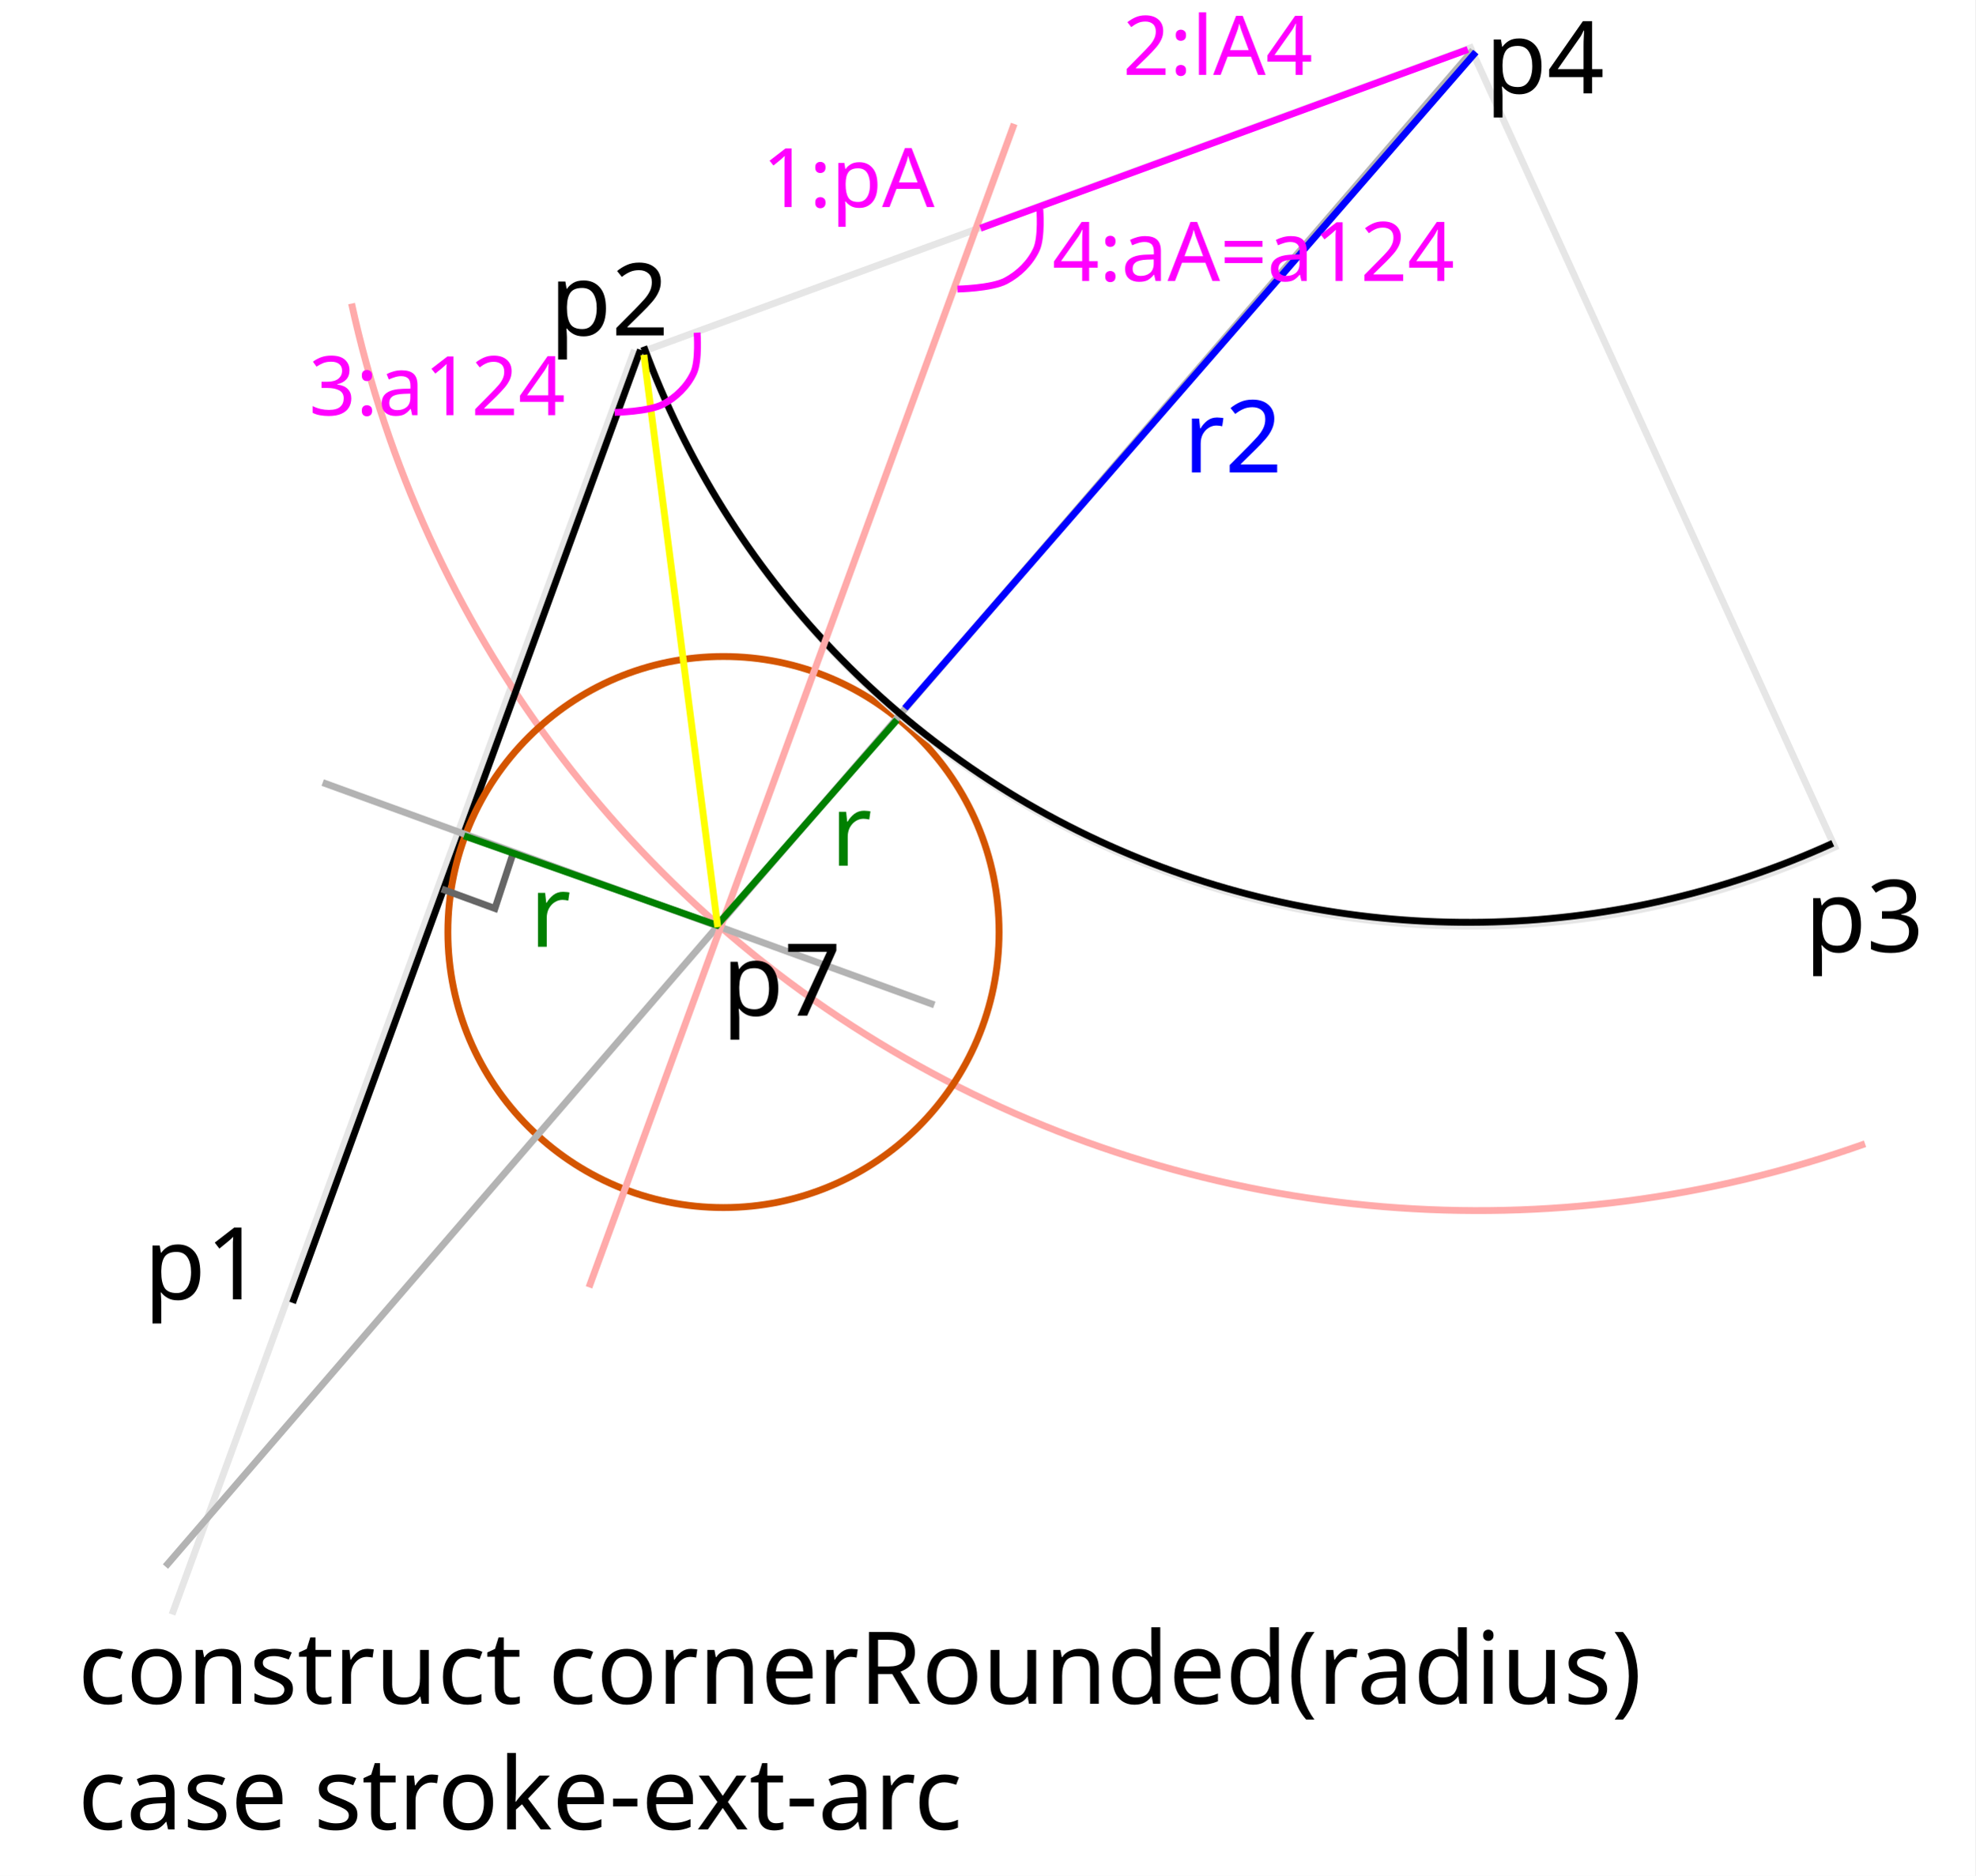
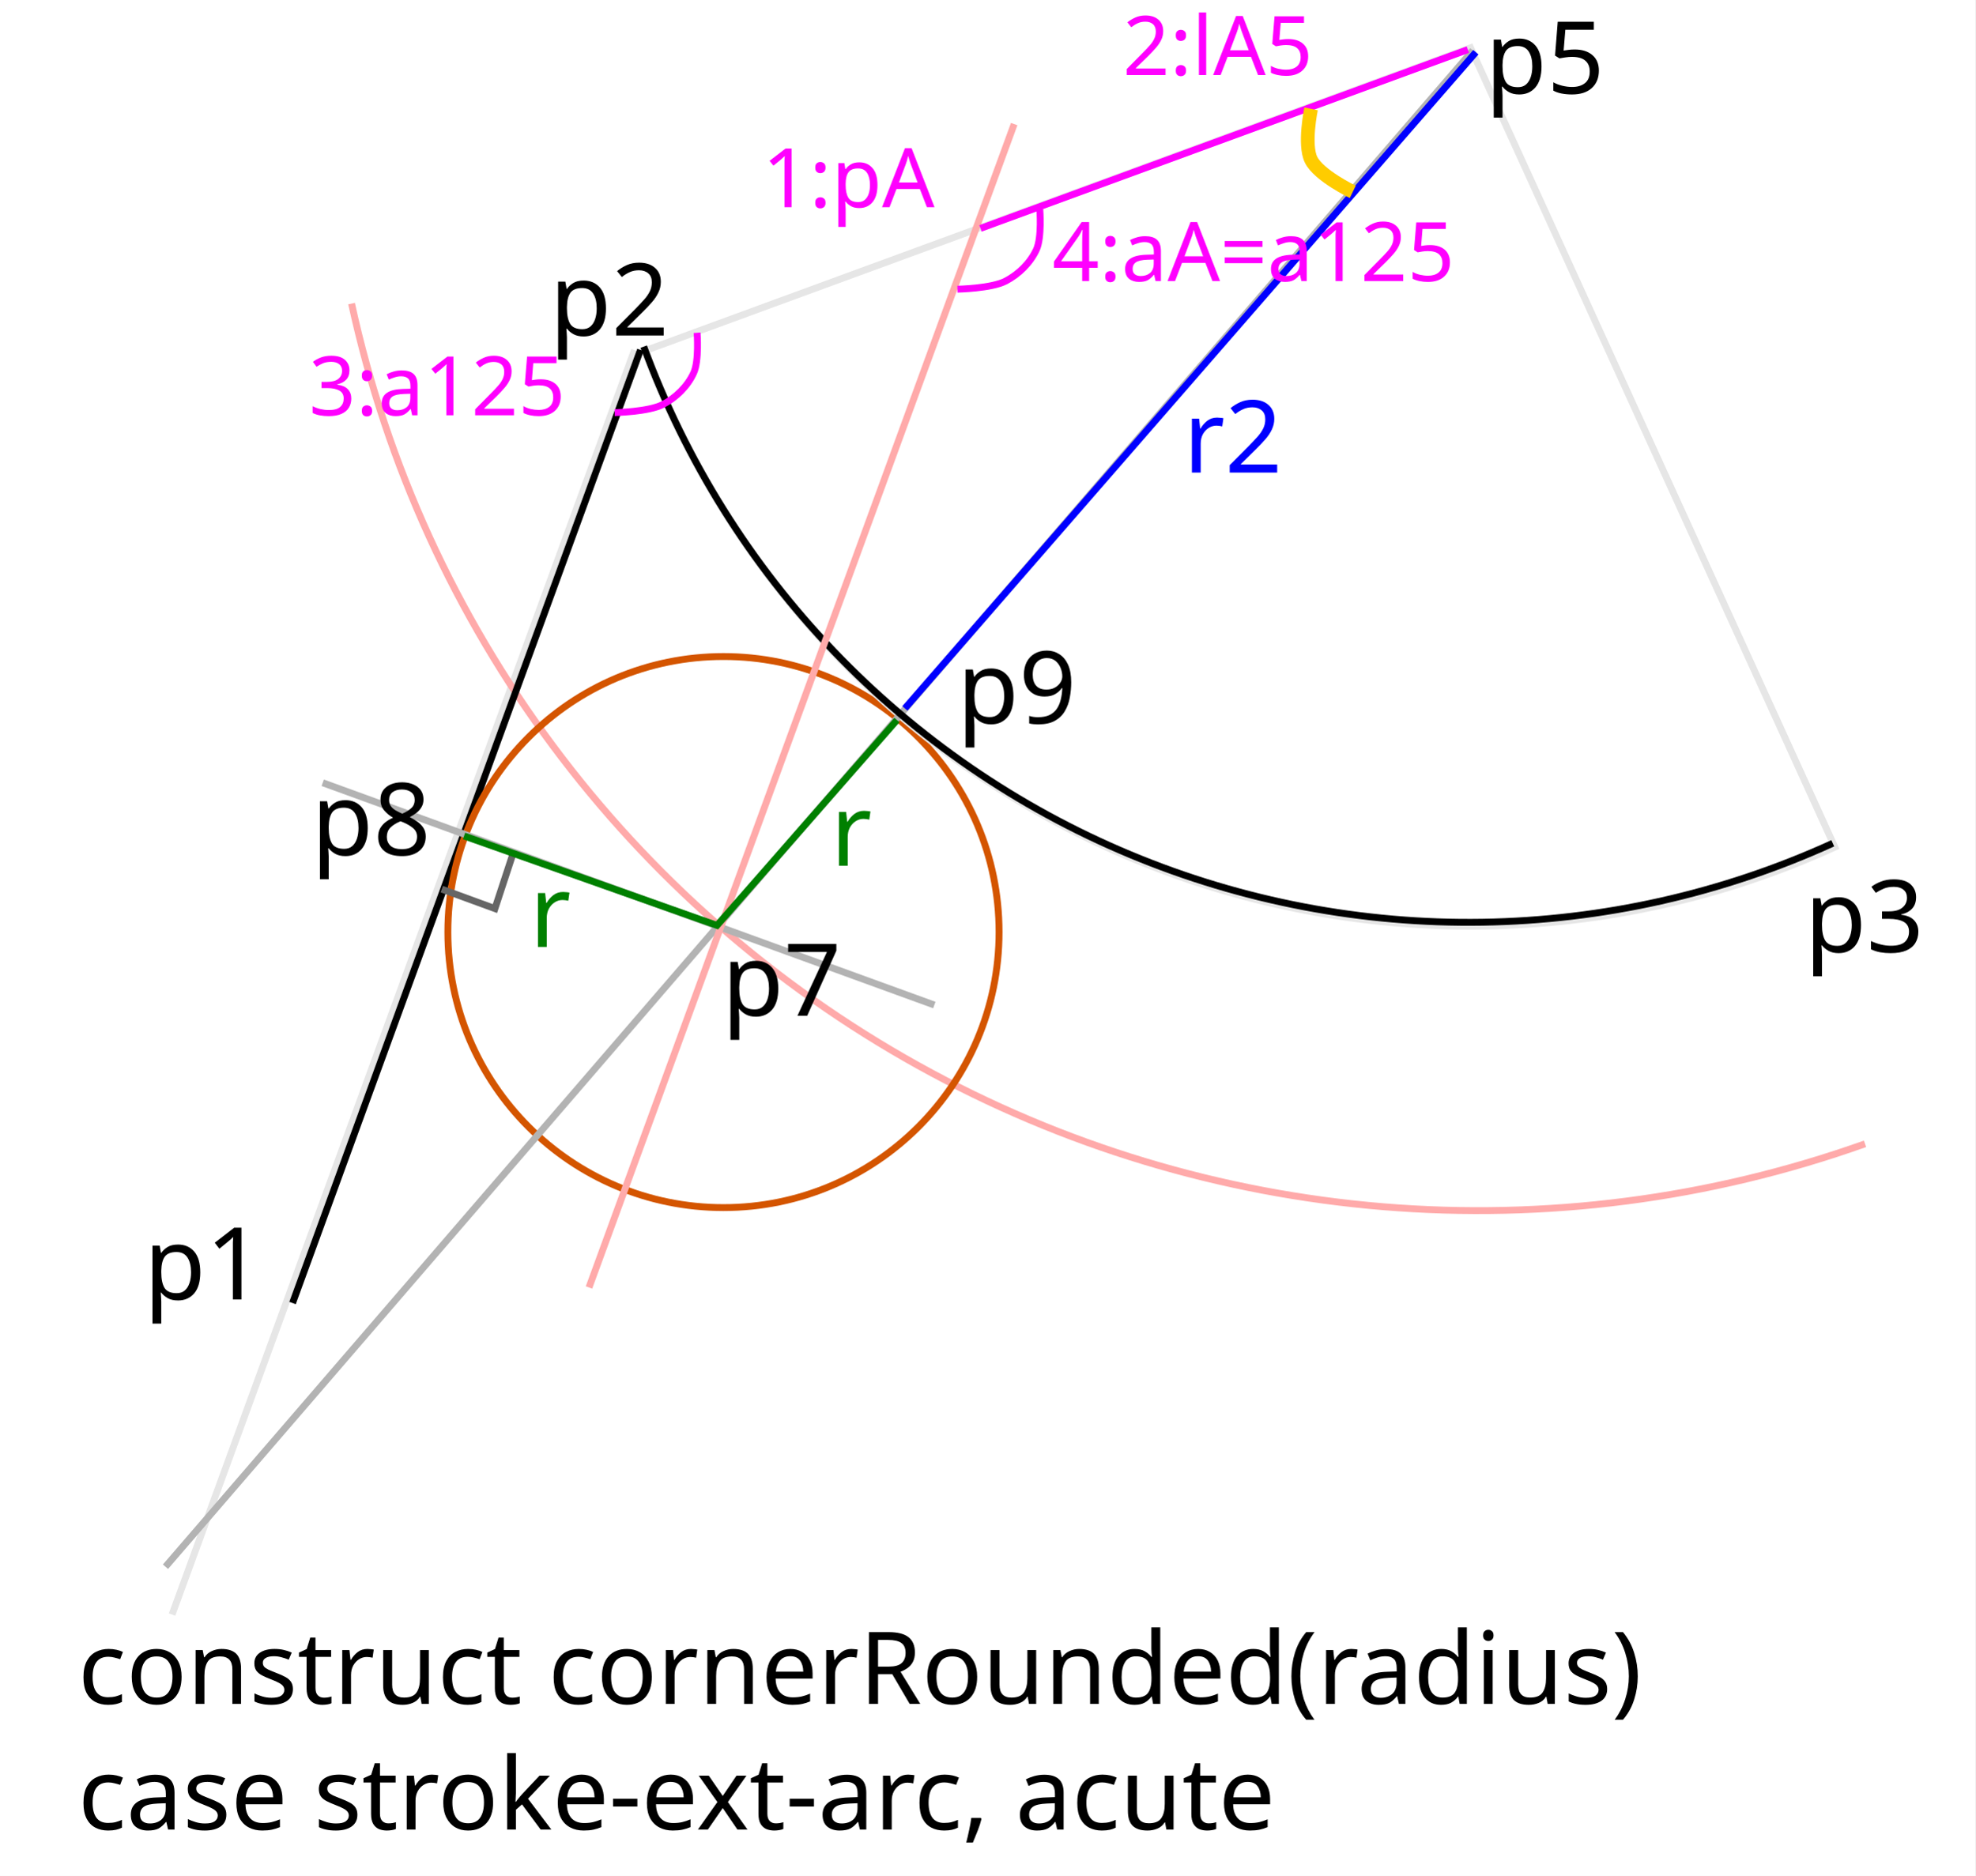
<svg xmlns="http://www.w3.org/2000/svg" width="288.04" height="273.622" viewBox="0 0 76.211 72.396">
  <defs>
+     <path id="o" d="M64.337 10503.036h33.572v27.716H64.337z" />
+     <path id="n" d="M209.602 10739.295h58.999v31.362h-58.999z" />
    <path id="k" d="M441.705 10454.384h116.487v28.209H441.705z" />
    <path id="j" d="M367.056 10442.883h32.883v25.01h-32.883z" />
    <path id="i" d="M450.466 10459.747h41.233v38.021h-41.233z" />
    <path id="a" d="M86.405 8251.748h70.081v57.682H86.405z" />
    <path id="b" d="M204.843 8338.396h83.853v42.639h-83.853z" />
    <path id="c" d="M343.183 8353.117h64.675v45.493h-64.675z" />
    <path id="d" d="M79.05 8300.684h282.307v47.641H79.05z" />
    <path id="e" d="M251.717 8436.273h62.168v32.45h-62.168z" />
    <path id="f" d="M420.706 8448.941h77.717v48.312h-77.717z" />
    <path id="h" d="M307.065 8197.744h48.525v24.999h-48.525z" />
    <path id="g" d="M307.065 8197.744h48.525v24.999h-48.525z" />
    <path id="l" d="M423.248 10177.365h36.096v24.909h-36.096z" />
    <path id="m" d="M441.705 10454.384h116.487v28.209H441.705z" />
  </defs>
-   <g transform="translate(-31.959 -2752.414)">
-     <path d="M32.091 2752.546h75.946v72.131H32.091z" style="fill:#fff;stroke:#fff;stroke-width:.265" />
-     <path d="m38.597 2814.72 17.842-48.803" style="fill:none;stroke:#e6e6e6;stroke-width:.265px;stroke-linecap:butt;stroke-linejoin:miter;stroke-opacity:1" />
-     <path d="M103.92 2796.556a44.492 44.492 0 0 1-36.527-3.016 44.492 44.492 0 0 1-21.87-29.411" style="fill:none;stroke:#faa;stroke-width:.265" />
-     <path d="m43.246 2802.696 13.425-36.784" style="fill:none;stroke:#000;stroke-width:.265px;stroke-linecap:butt;stroke-linejoin:miter;stroke-opacity:1" />
-     <text xml:space="preserve" style="font-size:14.667px;line-height:1.25;font-family:sans-serif;white-space:pre;shape-inside:url(#a);display:inline" transform="matrix(.26458 0 0 .26458 14.651 615.88)">
+   <g transform="translate(-31.959 -2770.401)">
+     <path d="M32.091 2770.534h75.946v72.131H32.091z" style="fill:#fff;stroke:#fff;stroke-width:.265" />
+     <path d="m38.597 2832.712 17.842-48.802" style="fill:none;stroke:#e6e6e6;stroke-width:.265px;stroke-linecap:butt;stroke-linejoin:miter;stroke-opacity:1" />
+     <path d="M103.92 2814.544a44.492 44.492 0 0 1-36.527-3.016 44.492 44.492 0 0 1-21.87-29.411" style="fill:none;stroke:#faa;stroke-width:.265" />
+     <path d="m43.246 2820.689 13.425-36.784" style="fill:none;stroke:#000;stroke-width:.265px;stroke-linecap:butt;stroke-linejoin:miter;stroke-opacity:1" />
+     <text xml:space="preserve" style="font-size:14.667px;line-height:1.25;font-family:sans-serif;white-space:pre;shape-inside:url(#a);display:inline" transform="matrix(.26458 0 0 .26458 14.651 633.871)">
      <tspan x="86.404" y="8264.725">p1</tspan>
    </text>
-     <text xml:space="preserve" style="font-size:14.667px;line-height:1.25;font-family:sans-serif;white-space:pre;shape-inside:url(#b);display:inline" transform="matrix(.26458 0 0 .26458 -1.034 555.752)">
+     <text xml:space="preserve" style="font-size:14.667px;line-height:1.25;font-family:sans-serif;white-space:pre;shape-inside:url(#b);display:inline" transform="matrix(.26458 0 0 .26458 -1.034 573.743)">
      <tspan x="204.844" y="8351.371">p2</tspan>
    </text>
-     <text xml:space="preserve" style="font-size:14.667px;line-height:1.25;font-family:sans-serif;white-space:pre;shape-inside:url(#c);display:inline" transform="matrix(.26458 0 0 .26458 10.789 575.655)">
+     <text xml:space="preserve" style="font-size:14.667px;line-height:1.25;font-family:sans-serif;white-space:pre;shape-inside:url(#c);display:inline" transform="matrix(.26458 0 0 .26458 10.789 593.647)">
      <tspan x="343.182" y="8366.094">p3</tspan>
    </text>
-     <circle cx="59.873" cy="2788.384" r="10.634" style="fill:none;stroke:#d45500;stroke-width:.265" />
-     <path d="m44.41 2782.616 23.599 8.58" style="fill:none;stroke:#b3b3b3;stroke-width:.265px;stroke-linecap:butt;stroke-linejoin:miter;stroke-opacity:1" />
-     <path d="m49.005 2786.724 2.05.75.735-2.237" style="fill:none;stroke:#666;stroke-width:.265px;stroke-linecap:butt;stroke-linejoin:miter;stroke-opacity:1" />
-     <text xml:space="preserve" style="font-size:14.667px;line-height:1.25;font-family:sans-serif;white-space:pre;shape-inside:url(#d);display:inline" transform="matrix(.26458 0 0 .26458 14.05 618.54)">
+     <circle cx="59.873" cy="2806.372" r="10.634" style="fill:none;stroke:#d45500;stroke-width:.265" />
+     <path d="m44.41 2800.61 23.599 8.578" style="fill:none;stroke:#b3b3b3;stroke-width:.265px;stroke-linecap:butt;stroke-linejoin:miter;stroke-opacity:1" />
+     <path d="m49.005 2804.716 2.05.75.735-2.236" style="fill:none;stroke:#666;stroke-width:.265px;stroke-linecap:butt;stroke-linejoin:miter;stroke-opacity:1" />
+     <text xml:space="preserve" style="font-size:14.667px;line-height:1.25;font-family:sans-serif;white-space:pre;shape-inside:url(#d);display:inline" transform="matrix(.26458 0 0 .26458 14.05 636.531)">
      <tspan x="79.051" y="8313.66">construct cornerRounded(radius)
</tspan>
-       <tspan x="79.051" y="8331.993">case stroke-ext-arc</tspan>
+       <tspan x="79.051" y="8331.993">case stroke-ext-arc, acute</tspan>
    </text>
-     <path d="M102.755 2785.106a33.9 33.9 0 0 1-27.124.43 33.9 33.9 0 0 1-18.755-19.599l31.824-11.68z" style="fill:none;stroke:#e6e6e6;stroke-width:.265" />
-     <path d="m88.788 2754.352-50.445 58.52" style="fill:none;stroke:#b3b3b3;stroke-width:.265px;stroke-linecap:butt;stroke-linejoin:miter;stroke-opacity:1" />
-     <path d="M102.675 2784.959a33.9 33.9 0 0 1-27.124.43 33.9 33.9 0 0 1-18.755-19.6" style="fill:none;stroke:#000;stroke-width:.265" />
-     <path d="m88.904 2754.423-22.031 25.325" style="fill:none;stroke:#00f;stroke-width:.265px;stroke-linecap:butt;stroke-linejoin:miter;stroke-opacity:1" />
-     <text xml:space="preserve" style="font-size:14.667px;line-height:1.25;font-family:sans-serif;white-space:pre;shape-inside:url(#e);display:inline;fill:#00f" transform="matrix(.26458 0 0 .26458 11.017 535.144)">
+     <path d="M102.755 2803.094a33.9 33.9 0 0 1-27.124.43 33.9 33.9 0 0 1-18.755-19.6l31.824-11.68z" style="fill:none;stroke:#e6e6e6;stroke-width:.265" />
+     <path d="m88.788 2772.345-50.445 58.52" style="fill:none;stroke:#b3b3b3;stroke-width:.265px;stroke-linecap:butt;stroke-linejoin:miter;stroke-opacity:1" />
+     <path d="M102.675 2802.946a33.9 33.9 0 0 1-27.124.43 33.9 33.9 0 0 1-18.755-19.598" style="fill:none;stroke:#000;stroke-width:.265" />
+     <path d="m88.904 2772.416-22.031 25.324" style="fill:none;stroke:#00f;stroke-width:.265px;stroke-linecap:butt;stroke-linejoin:miter;stroke-opacity:1" />
+     <text xml:space="preserve" style="font-size:14.667px;line-height:1.25;font-family:sans-serif;white-space:pre;shape-inside:url(#e);display:inline;fill:#00f" transform="matrix(.26458 0 0 .26458 11.017 553.135)">
      <tspan x="251.717" y="8449.25">r2</tspan>
    </text>
-     <text xml:space="preserve" style="font-size:14.667px;line-height:1.25;font-family:sans-serif;white-space:pre;shape-inside:url(#f);display:inline" transform="matrix(.26458 0 0 .26458 -22.047 517.163)">
-       <tspan x="420.705" y="8461.918">p4</tspan>
+     <text xml:space="preserve" style="font-size:14.667px;line-height:1.25;font-family:sans-serif;white-space:pre;shape-inside:url(#f);display:inline" transform="matrix(.26458 0 0 .26458 -22.047 535.155)">
+       <tspan x="420.705" y="8461.918">p5</tspan>
    </text>
-     <path d="m71.09 2757.196-16.406 44.9" style="fill:none;stroke:#faa;stroke-width:.265px;stroke-linecap:butt;stroke-linejoin:miter;stroke-opacity:1" />
-     <path d="m66.566 2780.196-6.942 7.926-9.76-3.451" style="fill:none;stroke:green;stroke-width:.265px;stroke-linecap:butt;stroke-linejoin:miter;stroke-opacity:1" />
-     <text xml:space="preserve" style="font-size:14.667px;line-height:1.25;font-family:sans-serif;white-space:pre;shape-inside:url(#g);display:inline;fill:green" transform="matrix(.26458 0 0 .26458 -17.245 613.43)">
+     <path d="m71.09 2775.189-16.406 44.9" style="fill:none;stroke:#faa;stroke-width:.265px;stroke-linecap:butt;stroke-linejoin:miter;stroke-opacity:1" />
+     <path d="m66.566 2798.189-6.942 7.926-9.76-3.452" style="fill:none;stroke:green;stroke-width:.265px;stroke-linecap:butt;stroke-linejoin:miter;stroke-opacity:1" />
+     <text xml:space="preserve" style="font-size:14.667px;line-height:1.25;font-family:sans-serif;white-space:pre;shape-inside:url(#g);display:inline;fill:green" transform="matrix(.26458 0 0 .26458 -17.245 631.421)">
      <tspan x="307.064" y="8210.721">r</tspan>
    </text>
-     <text xml:space="preserve" style="font-size:14.667px;line-height:1.25;font-family:sans-serif;white-space:pre;shape-inside:url(#h);display:inline;fill:green" transform="matrix(.26458 0 0 .26458 -28.858 616.56)">
+     <text xml:space="preserve" style="font-size:14.667px;line-height:1.25;font-family:sans-serif;white-space:pre;shape-inside:url(#h);display:inline;fill:green" transform="matrix(.26458 0 0 .26458 -28.858 634.552)">
      <tspan x="307.064" y="8210.721">r</tspan>
    </text>
-     <path d="m56.801 2766.107 2.852 22.09" style="fill:none;stroke:#ff0;stroke-width:.265px;stroke-linecap:butt;stroke-linejoin:miter;stroke-opacity:1" />
-     <text xml:space="preserve" style="font-size:12px;line-height:1.25;font-family:sans-serif;white-space:pre;shape-inside:url(#i);display:inline;fill:#f0f" transform="matrix(.26458 0 0 .26458 -57.814 -9.843)">
+     <text xml:space="preserve" style="font-size:12px;line-height:1.25;font-family:sans-serif;white-space:pre;shape-inside:url(#i);display:inline;fill:#f0f" transform="matrix(.26458 0 0 .26458 -57.814 8.149)">
      <tspan x="450.467" y="10470.363">1:pA</tspan>
    </text>
-     <path d="m69.79 2761.223 18.805-6.9" style="fill:none;stroke:#f0f;stroke-width:.265px;stroke-linecap:butt;stroke-linejoin:miter;stroke-opacity:1" />
-     <text xml:space="preserve" style="font-size:12px;line-height:1.25;font-family:sans-serif;white-space:pre;shape-inside:url(#j);display:inline;fill:#f0f" transform="matrix(.26458 0 0 .26458 -21.835 -10.483)">
-       <tspan x="367.057" y="10453.5">2:lA4</tspan>
+     <path d="m69.79 2779.215 18.805-6.9" style="fill:none;stroke:#f0f;stroke-width:.265px;stroke-linecap:butt;stroke-linejoin:miter;stroke-opacity:1" />
+     <text xml:space="preserve" style="font-size:12px;line-height:1.25;font-family:sans-serif;white-space:pre;shape-inside:url(#j);display:inline;fill:#f0f" transform="matrix(.26458 0 0 .26458 -21.835 7.509)">
+       <tspan x="367.057" y="10453.5">2:lA5</tspan>
    </text>
-     <path d="M68.9 2763.569s1.308-.023 1.867-.317c.5-.262.947-.7 1.182-1.214.215-.471.13-1.55.13-1.55" style="fill:none;stroke:#f0f;stroke-width:.265px;stroke-linecap:butt;stroke-linejoin:miter;stroke-opacity:1" />
-     <text xml:space="preserve" style="font-size:12px;line-height:1.25;font-family:sans-serif;white-space:pre;shape-inside:url(#k);display:inline;fill:#f0f" transform="matrix(.26458 0 0 .26458 -44.306 -5.573)">
-       <tspan x="441.705" y="10465">4:aA=a124</tspan>
+     <path d="M68.9 2781.561s1.308-.023 1.867-.316c.5-.263.947-.7 1.182-1.214.215-.472.13-1.55.13-1.55" style="fill:none;stroke:#f0f;stroke-width:.265px;stroke-linecap:butt;stroke-linejoin:miter;stroke-opacity:1" />
+     <text xml:space="preserve" style="font-size:12px;line-height:1.25;font-family:sans-serif;white-space:pre;shape-inside:url(#k);display:inline;fill:#f0f" transform="matrix(.26458 0 0 .26458 -44.306 12.418)">
+       <tspan x="441.705" y="10465">4:aA=a125</tspan>
    </text>
-     <text xml:space="preserve" style="font-size:14.667px;line-height:1.25;font-family:sans-serif;white-space:pre;shape-inside:url(#l);display:inline" transform="matrix(.26458 0 0 .26458 -52.17 95.449)">
+     <text xml:space="preserve" style="font-size:14.667px;line-height:1.25;font-family:sans-serif;white-space:pre;shape-inside:url(#l);display:inline" transform="matrix(.26458 0 0 .26458 -52.17 113.44)">
      <tspan x="423.248" y="10190.342">p7</tspan>
    </text>
-     <text xml:space="preserve" style="font-size:12px;line-height:1.25;font-family:sans-serif;white-space:pre;shape-inside:url(#m);display:inline;fill:#f0f" transform="matrix(.26458 0 0 .26458 -72.99 -.394)">
-       <tspan x="441.705" y="10465">3:a124</tspan>
+     <text xml:space="preserve" style="font-size:12px;line-height:1.25;font-family:sans-serif;white-space:pre;shape-inside:url(#m);display:inline;fill:#f0f" transform="matrix(.26458 0 0 .26458 -72.99 17.598)">
+       <tspan x="441.705" y="10465">3:a125</tspan>
    </text>
-     <path d="M55.674 2768.33s1.308-.022 1.868-.316c.5-.262.947-.7 1.181-1.213.216-.472.132-1.55.132-1.55" style="fill:none;stroke:#f0f;stroke-width:.265px;stroke-linecap:butt;stroke-linejoin:miter;stroke-opacity:1" />
+     <path d="M55.674 2786.324s1.308-.023 1.868-.317c.5-.262.947-.7 1.181-1.214.216-.471.132-1.55.132-1.55" style="fill:none;stroke:#f0f;stroke-width:.265px;stroke-linecap:butt;stroke-linejoin:miter;stroke-opacity:1" />
+     <text xml:space="preserve" style="font-size:14.667px;line-height:1.25;font-family:sans-serif;white-space:pre;shape-inside:url(#n);display:inline" transform="matrix(.26458 0 0 .26458 -11.484 -41.433)">
+       <tspan x="209.602" y="10752.272">p8</tspan>
+     </text>
+     <path d="M82.546 2774.601s-.29 1.378 0 1.966c.298.607 1.608 1.238 1.608 1.238" style="fill:none;stroke:#fc0;stroke-width:.529;stroke-linecap:butt;stroke-linejoin:miter;stroke-opacity:1" />
+     <text xml:space="preserve" style="font-size:14.667px;line-height:1.25;font-family:sans-serif;white-space:pre;shape-inside:url(#o);display:inline" transform="matrix(.26458 0 0 .26458 51.864 15.993)">
+       <tspan x="64.336" y="10516.012">p9</tspan>
+     </text>
  </g>
</svg>
